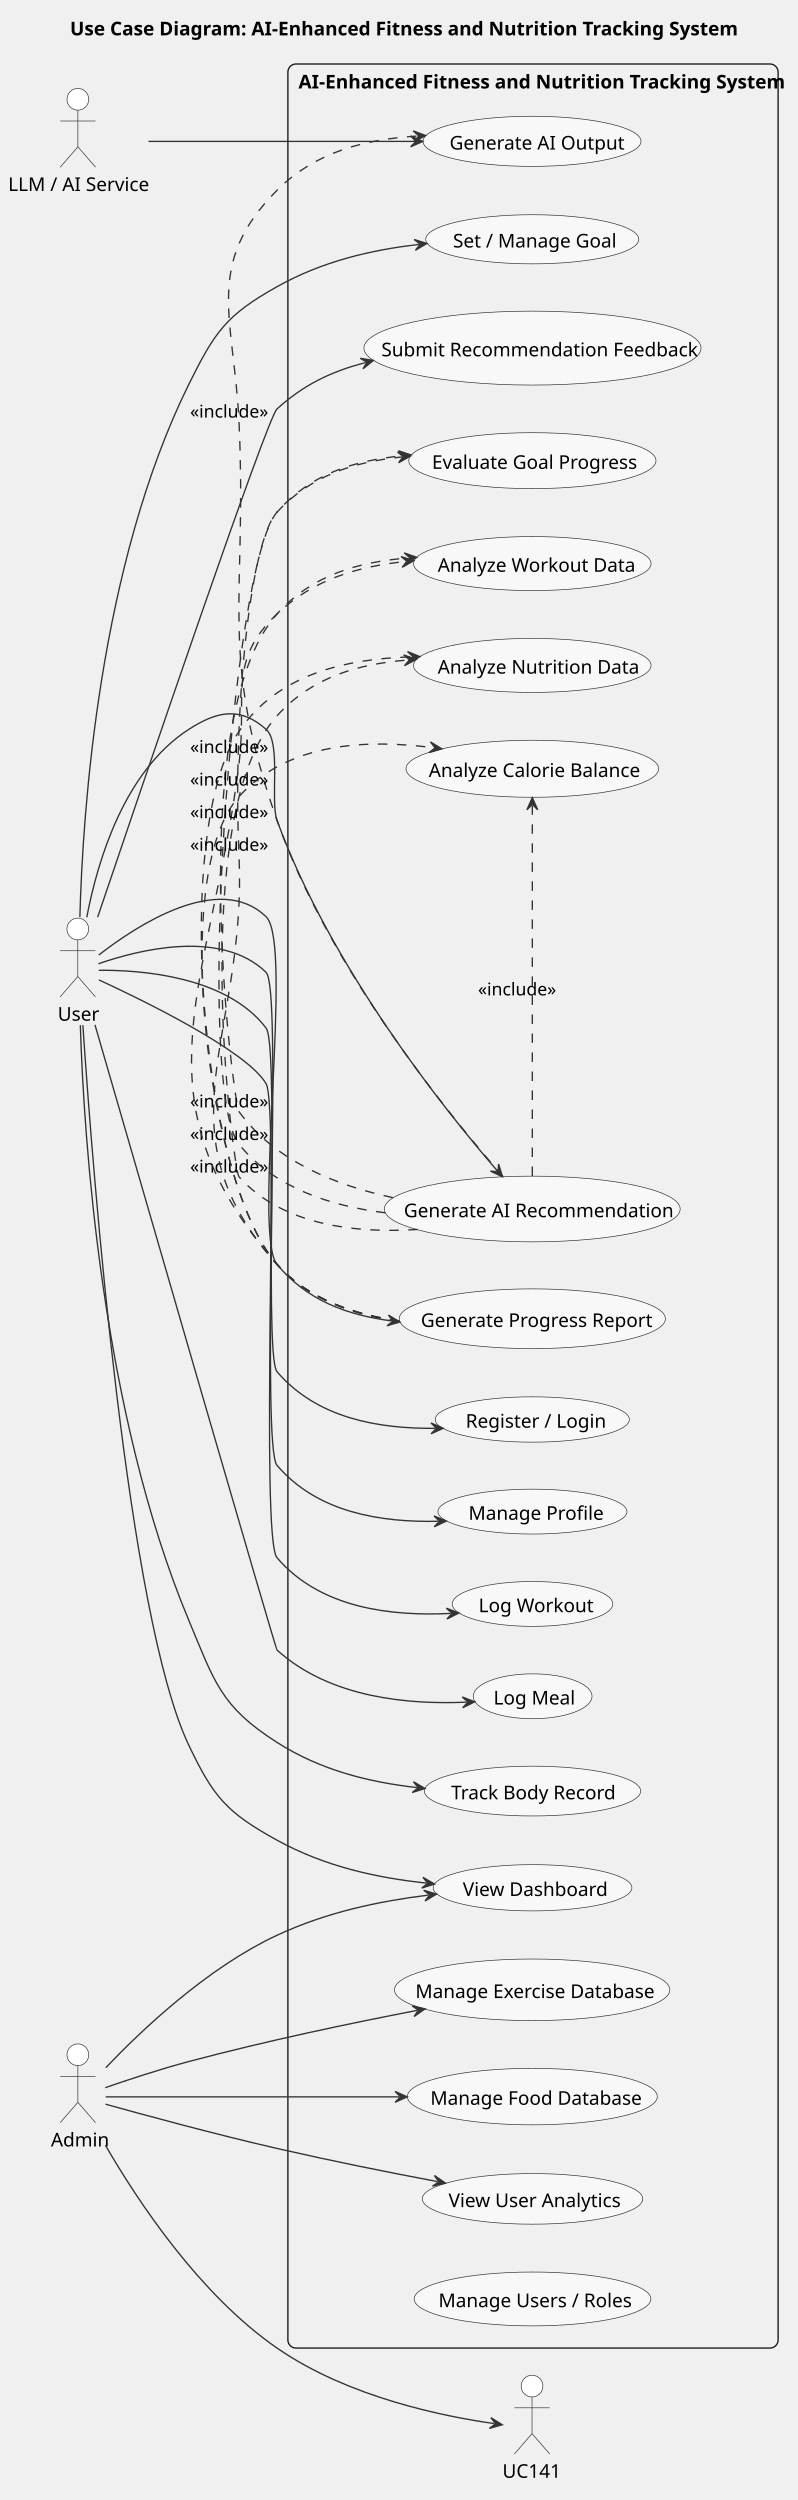
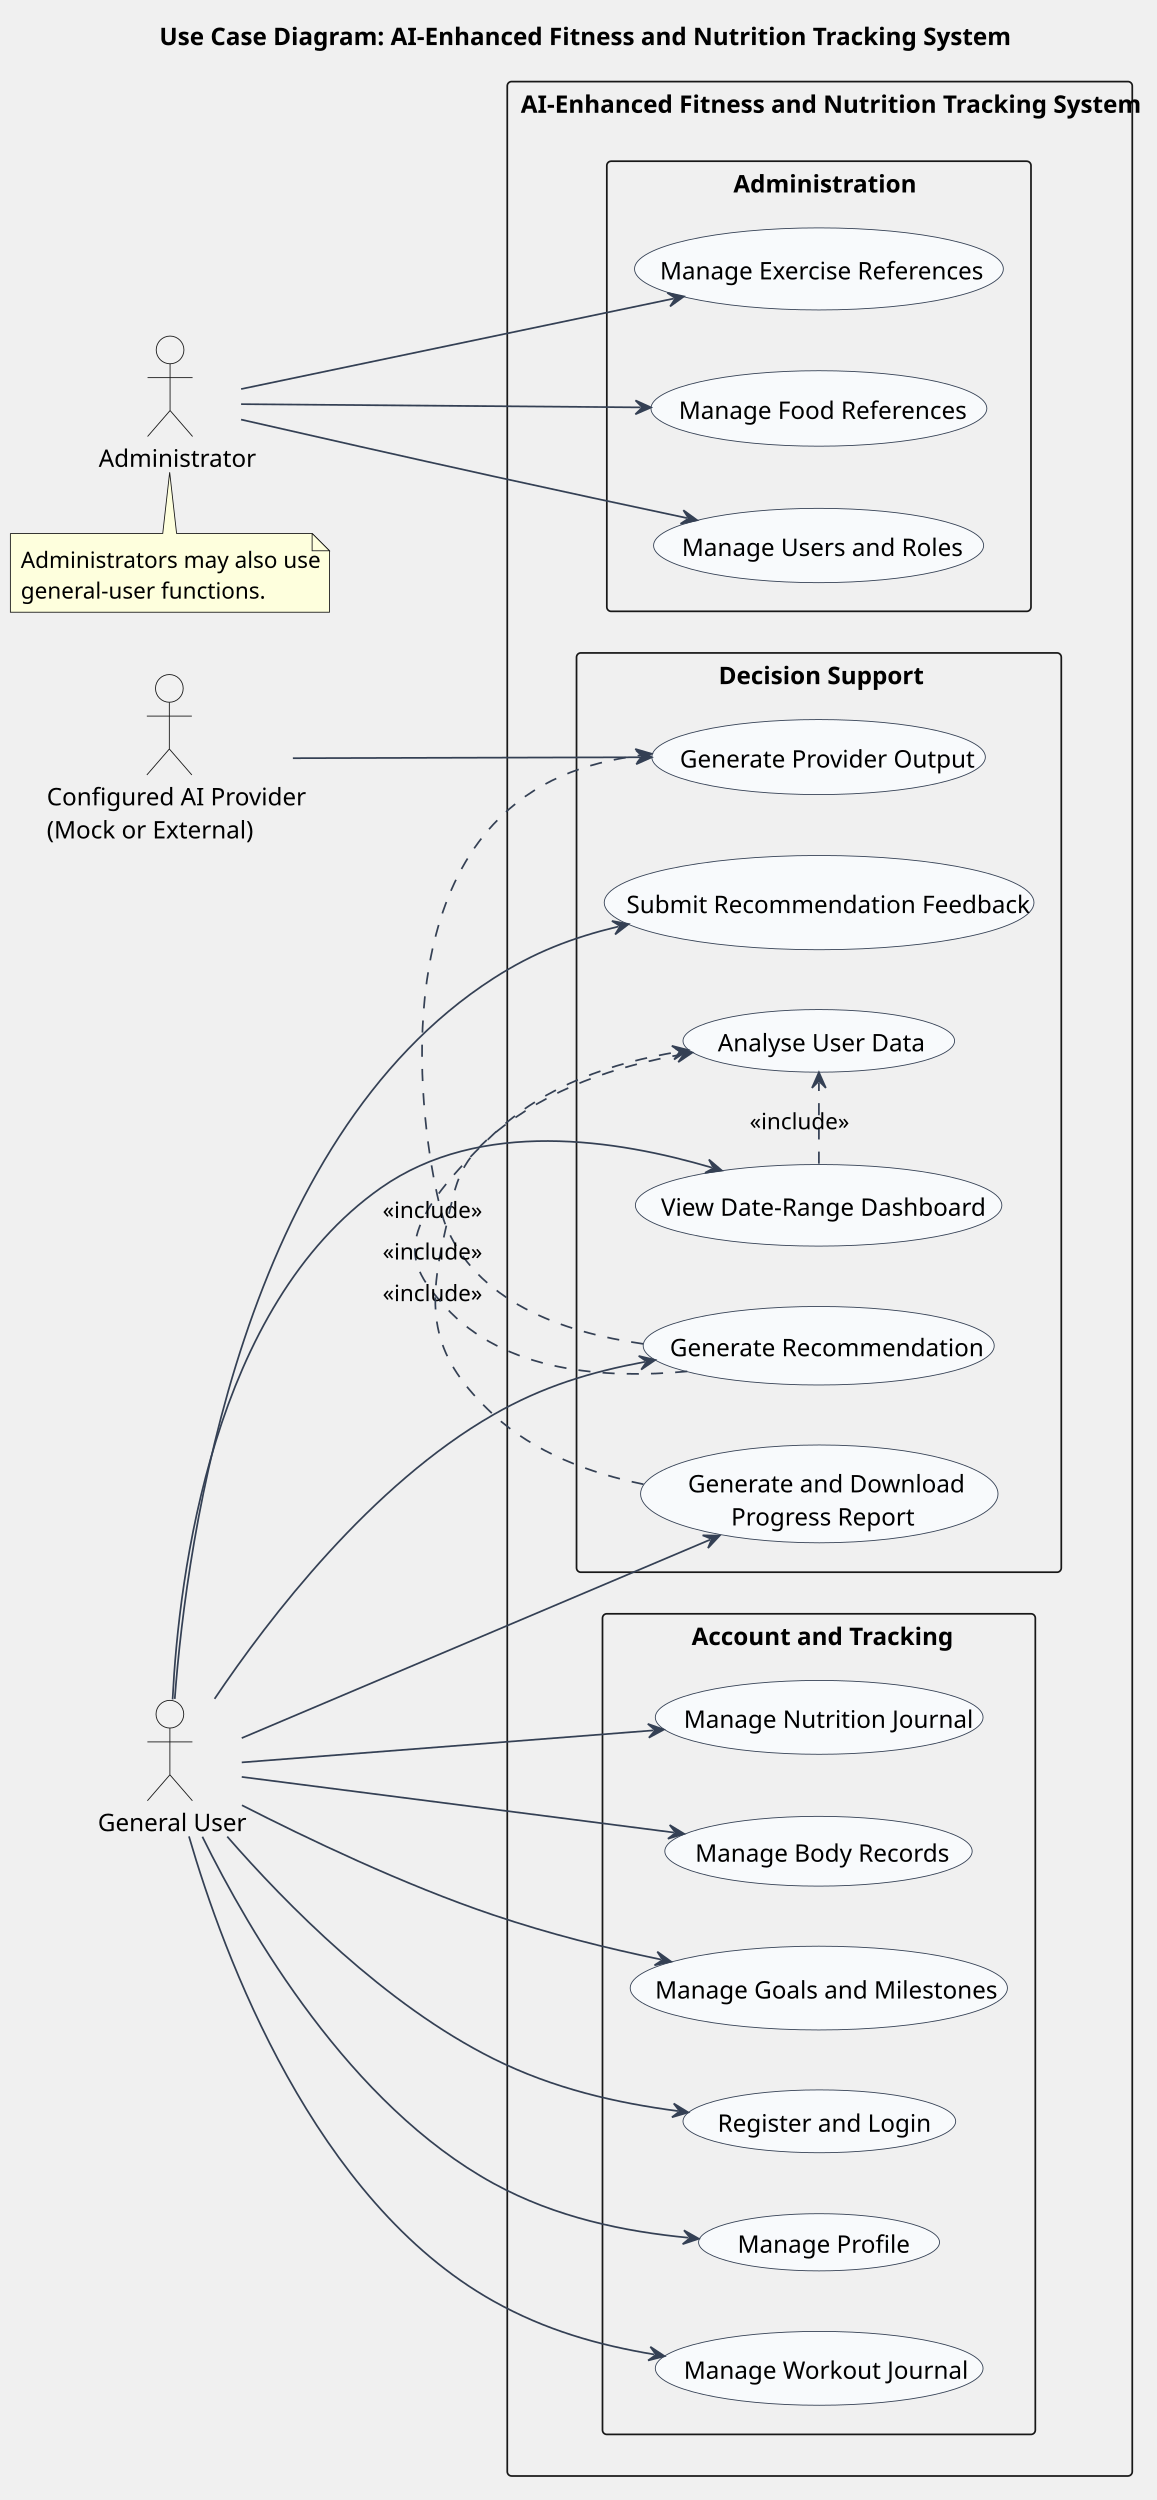
- <svg xmlns="http://www.w3.org/2000/svg" contentStyleType="text/css" data-diagram-type="DESCRIPTION" height="1841px" preserveAspectRatio="none" style="width:587px;height:1841px;background:#FFFFFF;" version="1.1" viewBox="0 0 587 1841" width="587px" zoomAndPan="magnify">
+ <svg xmlns="http://www.w3.org/2000/svg" contentStyleType="text/css" data-diagram-type="DESCRIPTION" height="1444px" preserveAspectRatio="none" style="width:668px;height:1444px;background:#FFFFFF;" version="1.1" viewBox="0 0 668 1444" width="668px" zoomAndPan="magnify">
  <defs />
  <g>
    <g class="title" data-source-line="2">
-       <text fill="#000000" font-family="sans-serif" font-size="14" font-weight="700" lengthAdjust="spacing" textLength="476.896" x="51.552" y="26.044">Use Case Diagram: AI-Enhanced Fitness and Nutrition Tracking System</text>
+       <text fill="#000000" font-family="sans-serif" font-size="14" font-weight="700" lengthAdjust="spacing" textLength="476.896" x="92.052" y="26.044">Use Case Diagram: AI-Enhanced Fitness and Nutrition Tracking System</text>
    </g>
-     <g class="cluster" data-qualified-name="AI-Enhanced Fitness and Nutrition Tracking System" data-source-line="22" id="ent0005">
-       <rect fill="none" height="1682" rx="6" ry="6" style="stroke:#181818;stroke-width:1;" width="361" x="212" y="47.12" />
-       <text fill="#000000" font-family="sans-serif" font-size="14" font-weight="700" lengthAdjust="spacing" textLength="345.393" x="219.804" y="65.164">AI-Enhanced Fitness and Nutrition Tracking System</text>
+     <g class="cluster" data-qualified-name="AI-Enhanced Fitness and Nutrition Tracking System" data-source-line="17" id="ent0005">
+       <rect fill="none" height="1383" rx="2.5" ry="2.5" style="stroke:#181818;stroke-width:1;" width="361" x="293" y="47.12" />
+       <text fill="#000000" font-family="sans-serif" font-size="14" font-weight="700" lengthAdjust="spacing" textLength="345.393" x="300.804" y="65.164">AI-Enhanced Fitness and Nutrition Tracking System</text>
    </g>
-     <g class="entity" data-qualified-name="AI-Enhanced Fitness and Nutrition Tracking System.UC1" data-source-line="23" id="ent0006">
-       <ellipse cx="391.973" cy="1045.315" fill="#F8F8F8" rx="71.473" ry="16.695" style="stroke:#333333;stroke-width:0.5;" />
-       <text fill="#000000" font-family="sans-serif" font-size="14" lengthAdjust="spacing" textLength="98.055" x="342.946" y="1051.375">Register / Login</text>
+     <g class="cluster" data-qualified-name="AI-Enhanced Fitness and Nutrition Tracking System.Account and Tracking" data-source-line="18" id="ent0006">
+       <rect fill="none" height="474" rx="2.5" ry="2.5" style="stroke:#181818;stroke-width:1;" width="250" x="348" y="932.12" />
+       <text fill="#000000" font-family="sans-serif" font-size="14" font-weight="700" lengthAdjust="spacing" textLength="147.02" x="399.49" y="950.164">Account and Tracking</text>
    </g>
-     <g class="entity" data-qualified-name="AI-Enhanced Fitness and Nutrition Tracking System.UC2" data-source-line="24" id="ent0007">
-       <ellipse cx="392.085" cy="1113.14" fill="#F8F8F8" rx="69.585" ry="16.52" style="stroke:#333333;stroke-width:0.5;" />
-       <text fill="#000000" font-family="sans-serif" font-size="14" lengthAdjust="spacing" textLength="94.165" x="345.002" y="1119.2">Manage Profile</text>
+     <g class="cluster" data-qualified-name="AI-Enhanced Fitness and Nutrition Tracking System.Decision Support" data-source-line="27" id="ent0013">
+       <rect fill="none" height="531" rx="2.5" ry="2.5" style="stroke:#181818;stroke-width:1;" width="280" x="333" y="377.12" />
+       <text fill="#000000" font-family="sans-serif" font-size="14" font-weight="700" lengthAdjust="spacing" textLength="115.897" x="415.052" y="395.164">Decision Support</text>
    </g>
-     <g class="entity" data-qualified-name="AI-Enhanced Fitness and Nutrition Tracking System.UC3" data-source-line="25" id="ent0008">
-       <ellipse cx="392.125" cy="1181.14" fill="#F8F8F8" rx="59.124" ry="16.52" style="stroke:#333333;stroke-width:0.5;" />
-       <text fill="#000000" font-family="sans-serif" font-size="14" lengthAdjust="spacing" textLength="79.372" x="352.438" y="1187.2">Log Workout</text>
+     <g class="cluster" data-qualified-name="AI-Enhanced Fitness and Nutrition Tracking System.Administration" data-source-line="36" id="ent0020">
+       <rect fill="none" height="260" rx="2.5" ry="2.5" style="stroke:#181818;stroke-width:1;" width="245" x="350.5" y="93.12" />
+       <text fill="#000000" font-family="sans-serif" font-size="14" font-weight="700" lengthAdjust="spacing" textLength="98.779" x="423.61" y="111.164">Administration</text>
    </g>
-     <g class="entity" data-qualified-name="AI-Enhanced Fitness and Nutrition Tracking System.UC4" data-source-line="26" id="ent0009">
-       <ellipse cx="392.224" cy="1249.14" fill="#F8F8F8" rx="43.724" ry="16.52" style="stroke:#333333;stroke-width:0.5;" />
-       <text fill="#000000" font-family="sans-serif" font-size="14" lengthAdjust="spacing" textLength="57.593" x="363.428" y="1255.2">Log Meal</text>
+     <g class="entity" data-qualified-name="AI-Enhanced Fitness and Nutrition Tracking System.Account and Tracking.UC1" data-source-line="19" id="ent0007">
+       <ellipse cx="473.248" cy="1225.27" fill="#F8FAFC" rx="78.748" ry="18.15" style="stroke:#344054;stroke-width:0.5;" />
+       <text fill="#000000" font-family="sans-serif" font-size="14" lengthAdjust="spacing" textLength="117.523" x="414.487" y="1231.33">Register and Login</text>
    </g>
-     <g class="entity" data-qualified-name="AI-Enhanced Fitness and Nutrition Tracking System.UC5" data-source-line="27" id="ent0010">
-       <ellipse cx="392.143" cy="1318.949" fill="#F8F8F8" rx="79.643" ry="18.328" style="stroke:#333333;stroke-width:0.5;" />
-       <text fill="#000000" font-family="sans-serif" font-size="14" lengthAdjust="spacing" textLength="119.82" x="332.233" y="1325.009">Track Body Record</text>
+     <g class="entity" data-qualified-name="AI-Enhanced Fitness and Nutrition Tracking System.Account and Tracking.UC2" data-source-line="20" id="ent0008">
+       <ellipse cx="473.085" cy="1295.14" fill="#F8FAFC" rx="69.585" ry="16.52" style="stroke:#344054;stroke-width:0.5;" />
+       <text fill="#000000" font-family="sans-serif" font-size="14" lengthAdjust="spacing" textLength="94.165" x="426.002" y="1301.2">Manage Profile</text>
    </g>
-     <g class="entity" data-qualified-name="AI-Enhanced Fitness and Nutrition Tracking System.UC6" data-source-line="28" id="ent0011">
-       <ellipse cx="391.944" cy="176.209" fill="#F8F8F8" rx="78.444" ry="18.089" style="stroke:#333333;stroke-width:0.5;" />
-       <text fill="#000000" font-family="sans-serif" font-size="14" lengthAdjust="spacing" textLength="116.737" x="333.575" y="182.269">Set / Manage Goal</text>
+     <g class="entity" data-qualified-name="AI-Enhanced Fitness and Nutrition Tracking System.Account and Tracking.UC3" data-source-line="21" id="ent0009">
+       <ellipse cx="473.158" cy="1367.952" fill="#F8FAFC" rx="94.658" ry="21.331" style="stroke:#344054;stroke-width:0.5;" />
+       <text fill="#000000" font-family="sans-serif" font-size="14" lengthAdjust="spacing" textLength="156.413" x="394.951" y="1374.012">Manage Workout Journal</text>
    </g>
-     <g class="entity" data-qualified-name="AI-Enhanced Fitness and Nutrition Tracking System.UC7" data-source-line="29" id="ent0012">
-       <ellipse cx="392.163" cy="1390.153" fill="#F8F8F8" rx="73.163" ry="17.033" style="stroke:#333333;stroke-width:0.5;" />
-       <text fill="#000000" font-family="sans-serif" font-size="14" lengthAdjust="spacing" textLength="102.724" x="340.802" y="1396.213">View Dashboard</text>
+     <g class="entity" data-qualified-name="AI-Enhanced Fitness and Nutrition Tracking System.Account and Tracking.UC4" data-source-line="22" id="ent0010">
+       <ellipse cx="473.161" cy="991.952" fill="#F8FAFC" rx="94.661" ry="21.332" style="stroke:#344054;stroke-width:0.5;" />
+       <text fill="#000000" font-family="sans-serif" font-size="14" lengthAdjust="spacing" textLength="156.42" x="394.951" y="998.012">Manage Nutrition Journal</text>
    </g>
-     <g class="entity" data-qualified-name="AI-Enhanced Fitness and Nutrition Tracking System.UC8" data-source-line="30" id="ent0013">
-       <ellipse cx="391.947" cy="890.31" fill="#F8F8F8" rx="108.947" ry="24.189" style="stroke:#333333;stroke-width:0.5;" />
-       <text fill="#000000" font-family="sans-serif" font-size="14" lengthAdjust="spacing" textLength="189.102" x="297.396" y="896.37">Generate AI Recommendation</text>
+     <g class="entity" data-qualified-name="AI-Enhanced Fitness and Nutrition Tracking System.Account and Tracking.UC5" data-source-line="23" id="ent0011">
+       <ellipse cx="472.763" cy="1069.273" fill="#F8FAFC" rx="88.763" ry="20.152" style="stroke:#344054;stroke-width:0.5;" />
+       <text fill="#000000" font-family="sans-serif" font-size="14" lengthAdjust="spacing" textLength="142.413" x="401.556" y="1075.333">Manage Body Records</text>
    </g>
-     <g class="entity" data-qualified-name="AI-Enhanced Fitness and Nutrition Tracking System.UC9" data-source-line="31" id="ent0014">
-       <ellipse cx="391.998" cy="971.12" fill="#F8F8F8" rx="97.998" ry="22" style="stroke:#333333;stroke-width:0.5;" />
-       <text fill="#000000" font-family="sans-serif" font-size="14" lengthAdjust="spacing" textLength="164.192" x="309.902" y="977.18">Generate Progress Report</text>
+     <g class="entity" data-qualified-name="AI-Enhanced Fitness and Nutrition Tracking System.Account and Tracking.UC6" data-source-line="24" id="ent0012">
+       <ellipse cx="472.95" cy="1148.31" fill="#F8FAFC" rx="108.95" ry="24.19" style="stroke:#344054;stroke-width:0.5;" />
+       <text fill="#000000" font-family="sans-serif" font-size="14" lengthAdjust="spacing" textLength="189.109" x="378.396" y="1154.37">Manage Goals and Milestones</text>
    </g>
-     <g class="entity" data-qualified-name="AI-Enhanced Fitness and Nutrition Tracking System.UC10" data-source-line="32" id="ent0015">
-       <ellipse cx="392.111" cy="256.342" fill="#F8F8F8" rx="124.111" ry="27.222" style="stroke:#333333;stroke-width:0.5;" />
-       <text fill="#000000" font-family="sans-serif" font-size="14" lengthAdjust="spacing" textLength="222.558" x="280.832" y="262.402">Submit Recommendation Feedback</text>
+     <g class="entity" data-qualified-name="AI-Enhanced Fitness and Nutrition Tracking System.Decision Support.UC7" data-source-line="28" id="ent0014">
+       <ellipse cx="472.836" cy="696.187" fill="#F8FAFC" rx="105.836" ry="23.567" style="stroke:#344054;stroke-width:0.5;" />
+       <text fill="#000000" font-family="sans-serif" font-size="14" lengthAdjust="spacing" textLength="182.102" x="381.784" y="702.247">View Date-Range Dashboard</text>
    </g>
-     <g class="entity" data-qualified-name="AI-Enhanced Fitness and Nutrition Tracking System.UC11" data-source-line="34" id="ent0016">
-       <ellipse cx="391.885" cy="1465.297" fill="#F8F8F8" rx="101.385" ry="22.677" style="stroke:#333333;stroke-width:0.5;" />
-       <text fill="#000000" font-family="sans-serif" font-size="14" lengthAdjust="spacing" textLength="171.985" x="305.892" y="1471.357">Manage Exercise Database</text>
+     <g class="entity" data-qualified-name="AI-Enhanced Fitness and Nutrition Tracking System.Decision Support.UC8" data-source-line="29" id="ent0015">
+       <ellipse cx="472.885" cy="777.297" fill="#F8FAFC" rx="101.385" ry="22.677" style="stroke:#344054;stroke-width:0.5;" />
+       <text fill="#000000" font-family="sans-serif" font-size="14" lengthAdjust="spacing" textLength="171.985" x="386.892" y="783.357">Generate Recommendation</text>
    </g>
-     <g class="entity" data-qualified-name="AI-Enhanced Fitness and Nutrition Tracking System.UC12" data-source-line="35" id="ent0017">
-       <ellipse cx="392.027" cy="1543.926" fill="#F8F8F8" rx="92.027" ry="20.805" style="stroke:#333333;stroke-width:0.5;" />
-       <text fill="#000000" font-family="sans-serif" font-size="14" lengthAdjust="spacing" textLength="150.213" x="316.921" y="1549.986">Manage Food Database</text>
+     <g class="entity" data-qualified-name="AI-Enhanced Fitness and Nutrition Tracking System.Decision Support.UC9" data-source-line="30" id="ent0016">
+       <ellipse cx="473.111" cy="521.342" fill="#F8FAFC" rx="124.111" ry="27.222" style="stroke:#344054;stroke-width:0.5;" />
+       <text fill="#000000" font-family="sans-serif" font-size="14" lengthAdjust="spacing" textLength="222.558" x="361.832" y="527.402">Submit Recommendation Feedback</text>
    </g>
-     <g class="entity" data-qualified-name="AI-Enhanced Fitness and Nutrition Tracking System.UC13" data-source-line="36" id="ent0018">
-       <ellipse cx="392.17" cy="1619.254" fill="#F8F8F8" rx="81.17" ry="18.634" style="stroke:#333333;stroke-width:0.5;" />
-       <text fill="#000000" font-family="sans-serif" font-size="14" lengthAdjust="spacing" textLength="123.703" x="330.318" y="1625.314">View User Analytics</text>
+     <g class="entity" data-qualified-name="AI-Enhanced Fitness and Nutrition Tracking System.Decision Support.UC10" data-source-line="31" id="ent0017">
+       <ellipse cx="473.226" cy="862.873" fill="#F8FAFC" rx="103.225" ry="28.253" style="stroke:#344054;stroke-width:0.5;" />
+       <text fill="#000000" font-family="sans-serif" font-size="14" lengthAdjust="spacing" textLength="151.772" x="397.34" y="861.997">Generate and Download</text>
+       <text fill="#000000" font-family="sans-serif" font-size="14" lengthAdjust="spacing" textLength="101.931" x="422.26" y="881.117">Progress Report</text>
    </g>
-     <g class="entity" data-qualified-name="AI-Enhanced Fitness and Nutrition Tracking System.UC14" data-source-line="37" id="ent0019">
-       <ellipse cx="392.147" cy="1692.949" fill="#F8F8F8" rx="87.147" ry="19.829" style="stroke:#333333;stroke-width:0.5;" />
-       <text fill="#000000" font-family="sans-serif" font-size="14" lengthAdjust="spacing" textLength="138.503" x="322.895" y="1699.009">Manage Users / Roles</text>
+     <g class="entity" data-qualified-name="AI-Enhanced Fitness and Nutrition Tracking System.Decision Support.UC11" data-source-line="32" id="ent0018">
+       <ellipse cx="472.936" cy="601.207" fill="#F8FAFC" rx="78.436" ry="18.087" style="stroke:#344054;stroke-width:0.5;" />
+       <text fill="#000000" font-family="sans-serif" font-size="14" lengthAdjust="spacing" textLength="116.717" x="414.577" y="607.267">Analyse User Data</text>
    </g>
-     <g class="entity" data-qualified-name="AI-Enhanced Fitness and Nutrition Tracking System.UC15" data-source-line="39" id="ent0020">
-       <ellipse cx="391.967" cy="415.014" fill="#F8F8F8" rx="87.468" ry="19.893" style="stroke:#333333;stroke-width:0.5;" />
-       <text fill="#000000" font-family="sans-serif" font-size="14" lengthAdjust="spacing" textLength="139.282" x="322.326" y="421.074">Analyze Workout Data</text>
+     <g class="entity" data-qualified-name="AI-Enhanced Fitness and Nutrition Tracking System.Decision Support.UC12" data-source-line="33" id="ent0019">
+       <ellipse cx="472.825" cy="437.285" fill="#F8FAFC" rx="96.326" ry="21.665" style="stroke:#344054;stroke-width:0.5;" />
+       <text fill="#000000" font-family="sans-serif" font-size="14" lengthAdjust="spacing" textLength="160.31" x="392.671" y="443.345">Generate Provider Output</text>
    </g>
-     <g class="entity" data-qualified-name="AI-Enhanced Fitness and Nutrition Tracking System.UC16" data-source-line="40" id="ent0021">
-       <ellipse cx="391.97" cy="490.014" fill="#F8F8F8" rx="87.47" ry="19.894" style="stroke:#333333;stroke-width:0.5;" />
-       <text fill="#000000" font-family="sans-serif" font-size="14" lengthAdjust="spacing" textLength="139.289" x="322.326" y="496.074">Analyze Nutrition Data</text>
+     <g class="entity" data-qualified-name="AI-Enhanced Fitness and Nutrition Tracking System.Administration.UC13" data-source-line="37" id="ent0021">
+       <ellipse cx="472.824" cy="315.085" fill="#F8FAFC" rx="95.323" ry="21.465" style="stroke:#344054;stroke-width:0.5;" />
+       <text fill="#000000" font-family="sans-serif" font-size="14" lengthAdjust="spacing" textLength="157.972" x="393.838" y="321.145">Manage Users and Roles</text>
    </g>
-     <g class="entity" data-qualified-name="AI-Enhanced Fitness and Nutrition Tracking System.UC17" data-source-line="41" id="ent0022">
-       <ellipse cx="392.007" cy="566.121" fill="#F8F8F8" rx="93.007" ry="21.001" style="stroke:#333333;stroke-width:0.5;" />
-       <text fill="#000000" font-family="sans-serif" font-size="14" lengthAdjust="spacing" textLength="152.53" x="315.742" y="572.182">Analyze Calorie Balance</text>
+     <g class="entity" data-qualified-name="AI-Enhanced Fitness and Nutrition Tracking System.Administration.UC14" data-source-line="38" id="ent0022">
+       <ellipse cx="473.02" cy="155.324" fill="#F8FAFC" rx="106.52" ry="23.704" style="stroke:#344054;stroke-width:0.5;" />
+       <text fill="#000000" font-family="sans-serif" font-size="14" lengthAdjust="spacing" textLength="183.648" x="381.197" y="161.384">Manage Exercise References</text>
    </g>
-     <g class="entity" data-qualified-name="AI-Enhanced Fitness and Nutrition Tracking System.UC18" data-source-line="42" id="ent0023">
-       <ellipse cx="392.035" cy="339.227" fill="#F8F8F8" rx="91.035" ry="20.607" style="stroke:#333333;stroke-width:0.5;" />
-       <text fill="#000000" font-family="sans-serif" font-size="14" lengthAdjust="spacing" textLength="147.855" x="318.107" y="345.287">Evaluate Goal Progress</text>
+     <g class="entity" data-qualified-name="AI-Enhanced Fitness and Nutrition Tracking System.Administration.UC15" data-source-line="39" id="ent0023">
+       <ellipse cx="472.999" cy="235.92" fill="#F8FAFC" rx="96.999" ry="21.8" style="stroke:#344054;stroke-width:0.5;" />
+       <text fill="#000000" font-family="sans-serif" font-size="14" lengthAdjust="spacing" textLength="161.875" x="392.061" y="241.98">Manage Food References</text>
    </g>
-     <g class="entity" data-qualified-name="AI-Enhanced Fitness and Nutrition Tracking System.UC19" data-source-line="43" id="ent0024">
-       <ellipse cx="391.764" cy="104.073" fill="#F8F8F8" rx="80.264" ry="18.453" style="stroke:#333333;stroke-width:0.5;" />
-       <text fill="#000000" font-family="sans-serif" font-size="14" lengthAdjust="spacing" textLength="121.406" x="331.061" y="110.133">Generate AI Output</text>
+     <g class="entity" data-qualified-name="User" data-source-line="13" id="ent0002">
+       <ellipse cx="98.127" cy="990.12" fill="#F1F1F1" rx="8" ry="8" style="stroke:#181818;stroke-width:0.5;" />
+       <path d="M98.127,998.12 L98.127,1025.12 M85.127,1006.12 L111.127,1006.12 M98.127,1025.12 L85.127,1040.12 M98.127,1025.12 L111.127,1040.12" fill="none" style="stroke:#181818;stroke-width:0.5;" />
+       <text fill="#000000" font-family="sans-serif" font-size="14" lengthAdjust="spacing" textLength="83.255" x="56.5" y="1057.664">General User</text>
    </g>
-     <g class="entity" data-qualified-name="User" data-source-line="18" id="ent0002">
-       <ellipse cx="57.279" cy="684.12" fill="#FFFFFF" rx="8" ry="8" style="stroke:#333333;stroke-width:0.5;" />
-       <path d="M57.279,692.12 L57.279,719.12 M44.279,700.12 L70.279,700.12 M57.279,719.12 L44.279,734.12 M57.279,719.12 L70.279,734.12" fill="none" style="stroke:#333333;stroke-width:0.5;" />
-       <text fill="#000000" font-family="sans-serif" font-size="14" lengthAdjust="spacing" textLength="29.559" x="42.5" y="751.664">User</text>
+     <g class="entity" data-qualified-name="Admin" data-source-line="14" id="ent0003">
+       <ellipse cx="98.234" cy="202.12" fill="#F1F1F1" rx="8" ry="8" style="stroke:#181818;stroke-width:0.5;" />
+       <path d="M98.234,210.12 L98.234,237.12 M85.234,218.12 L111.234,218.12 M98.234,237.12 L85.234,252.12 M98.234,237.12 L111.234,252.12" fill="none" style="stroke:#181818;stroke-width:0.5;" />
+       <text fill="#000000" font-family="sans-serif" font-size="14" lengthAdjust="spacing" textLength="82.469" x="57" y="269.664">Administrator</text>
    </g>
-     <g class="entity" data-qualified-name="Admin" data-source-line="19" id="ent0003">
-       <ellipse cx="57.341" cy="1513.12" fill="#FFFFFF" rx="8" ry="8" style="stroke:#333333;stroke-width:0.5;" />
-       <path d="M57.341,1521.12 L57.341,1548.12 M44.341,1529.12 L70.341,1529.12 M57.341,1548.12 L44.341,1563.12 M57.341,1548.12 L70.341,1563.12" fill="none" style="stroke:#333333;stroke-width:0.5;" />
-       <text fill="#000000" font-family="sans-serif" font-size="14" lengthAdjust="spacing" textLength="39.683" x="37.5" y="1580.664">Admin</text>
+     <g class="entity" data-qualified-name="AI" data-source-line="15" id="ent0004">
+       <ellipse cx="97.814" cy="397.62" fill="#F1F1F1" rx="8" ry="8" style="stroke:#181818;stroke-width:0.5;" />
+       <path d="M97.814,405.62 L97.814,432.62 M84.814,413.62 L110.814,413.62 M97.814,432.62 L84.814,447.62 M97.814,432.62 L110.814,447.62" fill="none" style="stroke:#181818;stroke-width:0.5;" />
+       <text fill="#000000" font-family="sans-serif" font-size="14" lengthAdjust="spacing" textLength="141.627" x="27" y="465.164">Configured AI Provider</text>
+       <text fill="#000000" font-family="sans-serif" font-size="14" lengthAdjust="spacing" textLength="114.358" x="27" y="484.284">(Mock or External)</text>
    </g>
-     <g class="entity" data-qualified-name="AI" data-source-line="20" id="ent0004">
-       <ellipse cx="57.352" cy="73.12" fill="#FFFFFF" rx="8" ry="8" style="stroke:#333333;stroke-width:0.5;" />
-       <path d="M57.352,81.12 L57.352,108.12 M44.352,89.12 L70.352,89.12 M57.352,108.12 L44.352,123.12 M57.352,108.12 L70.352,123.12" fill="none" style="stroke:#333333;stroke-width:0.5;" />
-       <text fill="#000000" font-family="sans-serif" font-size="14" lengthAdjust="spacing" textLength="102.703" x="6" y="140.664">LLM / AI Service</text>
+     <g class="entity" data-qualified-name="GMN42" data-source-line="65" id="ent0043">
+       <path d="M6,308.12 L6,353.629 A0,0 0 0 0 6,353.629 L190.281,353.629 A0,0 0 0 0 190.281,353.629 L190.281,318.12 L180.281,308.12 L102,308.12 L98,272.78 L94,308.12 L6,308.12 A0,0 0 0 0 6,308.12" fill="#FEFFDD" style="stroke:#181818;stroke-width:0.5;" />
+       <path d="M180.281,308.12 L180.281,318.12 L190.281,318.12 L180.281,308.12" fill="#FEFFDD" style="stroke:#181818;stroke-width:0.5;" />
+       <text fill="#000000" font-family="sans-serif" font-size="13" lengthAdjust="spacing" textLength="163.281" x="12" y="328.018">Administrators may also use</text>
+       <text fill="#000000" font-family="sans-serif" font-size="13" lengthAdjust="spacing" textLength="132.241" x="12" y="345.772">general-user functions.</text>
    </g>
-     <g class="entity" data-qualified-name="UC141" data-source-line="60" id="ent0038">
-       <ellipse cx="391.79" cy="1757.12" fill="#FFFFFF" rx="8" ry="8" style="stroke:#333333;stroke-width:0.5;" />
-       <path d="M391.79,1765.12 L391.79,1792.12 M378.79,1773.12 L404.79,1773.12 M391.79,1792.12 L378.79,1807.12 M391.79,1792.12 L404.79,1807.12" fill="none" style="stroke:#333333;stroke-width:0.5;" />
-       <text fill="#000000" font-family="sans-serif" font-size="14" lengthAdjust="spacing" textLength="43.579" x="370" y="1824.664">UC141</text>
+     <g class="link" data-entity-1="ent0002" data-entity-2="ent0007" data-link-type="dependency" data-source-line="43" id="lnk24">
+       <path d="M131.25,1060.81 C165.25,1099.84 222.49,1157.97 285,1189.12 C319.77,1206.45 356.061,1214.667 391.601,1219.347" fill="none" id="User-to-UC1" style="stroke:#344054;stroke-width:1;" />
+       <polygon fill="#344054" points="397.55,1220.13,389.149,1214.989,392.593,1219.477,388.105,1222.921,397.55,1220.13" style="stroke:#344054;stroke-width:1;" />
    </g>
-     <g class="link" data-entity-1="ent0002" data-entity-2="ent0006" data-link-type="dependency" data-source-line="46" id="lnk25">
-       <path d="M72.54,709.71 C100.38,700.01 162.76,683.53 196,716.12 C207.67,727.56 193.39,997.69 204,1010.12 C233.37,1044.54 278.86,1052.194 320.39,1051.824" fill="none" id="User-to-UC1" style="stroke:#333333;stroke-width:1;" />
-       <polygon fill="#333333" points="326.39,1051.77,317.355,1047.851,321.39,1051.815,317.426,1055.85,326.39,1051.77" style="stroke:#333333;stroke-width:1;" />
+     <g class="link" data-entity-1="ent0002" data-entity-2="ent0008" data-link-type="dependency" data-source-line="44" id="lnk25">
+       <path d="M116.9,1060.89 C144.28,1116.51 202.24,1215.79 285,1261.12 C321.18,1280.94 360.638,1288.933 397.658,1292.513" fill="none" id="User-to-UC2" style="stroke:#344054;stroke-width:1;" />
+       <polygon fill="#344054" points="403.63,1293.09,395.057,1288.242,398.653,1292.609,394.287,1296.205,403.63,1293.09" style="stroke:#344054;stroke-width:1;" />
    </g>
-     <g class="link" data-entity-1="ent0002" data-entity-2="ent0007" data-link-type="dependency" data-source-line="47" id="lnk26">
-       <path d="M72.74,714.54 C101.53,714.24 166.41,718.16 196,757.12 C206.82,771.37 192.36,1065.52 204,1079.12 C233.93,1114.09 280.771,1121.182 322.661,1120.262" fill="none" id="User-to-UC2" style="stroke:#333333;stroke-width:1;" />
-       <polygon fill="#333333" points="328.66,1120.13,319.574,1116.329,323.661,1120.24,319.75,1124.327,328.66,1120.13" style="stroke:#333333;stroke-width:1;" />
+     <g class="link" data-entity-1="ent0002" data-entity-2="ent0009" data-link-type="dependency" data-source-line="45" id="lnk26">
+       <path d="M109.14,1060.69 C129.28,1129.94 181.58,1271.21 285,1329.12 C314.95,1345.89 345.333,1354.478 377.953,1359.948" fill="none" id="User-to-UC3" style="stroke:#344054;stroke-width:1;" />
+       <polygon fill="#344054" points="383.87,1360.94,375.655,1355.507,378.939,1360.113,374.332,1363.397,383.87,1360.94" style="stroke:#344054;stroke-width:1;" />
    </g>
-     <g class="link" data-entity-1="ent0002" data-entity-2="ent0008" data-link-type="dependency" data-source-line="48" id="lnk27">
-       <path d="M72.87,721.61 C105.2,736.54 181.95,773.88 196,798.12 C205.73,814.9 191.4,1132.37 204,1147.12 C236.15,1184.75 288.827,1190.258 331.907,1188.118" fill="none" id="User-to-UC3" style="stroke:#333333;stroke-width:1;" />
-       <polygon fill="#333333" points="337.9,1187.82,328.713,1184.272,332.906,1188.068,329.11,1192.262,337.9,1187.82" style="stroke:#333333;stroke-width:1;" />
+     <g class="link" data-entity-1="ent0002" data-entity-2="ent0010" data-link-type="dependency" data-source-line="46" id="lnk27">
+       <path d="M139.63,1017.96 C197.78,1013.44 300.268,1005.476 377.468,999.466" fill="none" id="User-to-UC4" style="stroke:#344054;stroke-width:1;" />
+       <polygon fill="#344054" points="383.45,999,374.167,995.711,378.465,999.388,374.788,1003.687,383.45,999" style="stroke:#344054;stroke-width:1;" />
    </g>
-     <g class="link" data-entity-1="ent0002" data-entity-2="ent0009" data-link-type="dependency" data-source-line="49" id="lnk28">
-       <path d="M69.94,754.68 C104.07,872.69 202.89,1214.12 204,1215.12 C243.58,1250.81 301.645,1255.253 343.555,1253.483" fill="none" id="User-to-UC4" style="stroke:#333333;stroke-width:1;" />
-       <polygon fill="#333333" points="349.55,1253.23,340.389,1249.613,344.555,1253.441,340.727,1257.606,349.55,1253.23" style="stroke:#333333;stroke-width:1;" />
+     <g class="link" data-entity-1="ent0002" data-entity-2="ent0011" data-link-type="dependency" data-source-line="47" id="lnk28">
+       <path d="M139.63,1026.35 C200.8,1034.22 311.699,1048.495 389.269,1058.475" fill="none" id="User-to-UC5" style="stroke:#344054;stroke-width:1;" />
+       <polygon fill="#344054" points="395.22,1059.24,386.804,1054.124,390.261,1058.602,385.783,1062.059,395.22,1059.24" style="stroke:#344054;stroke-width:1;" />
    </g>
-     <g class="link" data-entity-1="ent0002" data-entity-2="ent0010" data-link-type="dependency" data-source-line="50" id="lnk29">
-       <path d="M59.15,754.89 C61.81,839.05 74.95,1039.98 139,1193.12 C158.04,1238.64 162.4,1256.59 204,1283.12 C236.2,1303.65 271.439,1312.309 306.979,1316.369" fill="none" id="User-to-UC5" style="stroke:#333333;stroke-width:1;" />
-       <polygon fill="#333333" points="312.94,1317.05,304.452,1312.054,307.972,1316.483,303.544,1320.003,312.94,1317.05" style="stroke:#333333;stroke-width:1;" />
+     <g class="link" data-entity-1="ent0002" data-entity-2="ent0012" data-link-type="dependency" data-source-line="48" id="lnk29">
+       <path d="M139.74,1042.72 C176.77,1061.63 233.35,1088.73 285,1106.12 C317.95,1117.22 349.288,1125.02 381.788,1131.83" fill="none" id="User-to-UC6" style="stroke:#344054;stroke-width:1;" />
+       <polygon fill="#344054" points="387.66,1133.06,379.672,1127.299,382.766,1132.035,378.031,1135.129,387.66,1133.06" style="stroke:#344054;stroke-width:1;" />
    </g>
-     <g class="link" data-entity-1="ent0002" data-entity-2="ent0011" data-link-type="dependency" data-source-line="51" id="lnk30">
-       <path d="M58.82,675.33 C60.93,596.4 73.22,416.13 139,283.12 C158.11,244.48 166.39,232.19 204,211.12 C237.42,192.39 272.991,184.153 308.421,179.973" fill="none" id="User-to-UC6" style="stroke:#333333;stroke-width:1;" />
-       <polygon fill="#333333" points="314.38,179.27,304.973,176.352,309.414,179.856,305.911,184.297,314.38,179.27" style="stroke:#333333;stroke-width:1;" />
+     <g class="link" data-entity-1="ent0002" data-entity-2="ent0014" data-link-type="dependency" data-source-line="49" id="lnk30">
+       <path d="M99.69,981.57 C103.35,908.67 122.83,754.34 220,686.12 C277.52,645.74 356.215,658.224 411.215,674.434" fill="none" id="User-to-UC7" style="stroke:#344054;stroke-width:1;" />
+       <polygon fill="#344054" points="416.97,676.13,409.468,669.749,412.174,674.717,407.206,677.423,416.97,676.13" style="stroke:#344054;stroke-width:1;" />
    </g>
-     <g class="link" data-entity-1="ent0002" data-entity-2="ent0012" data-link-type="dependency" data-source-line="52" id="lnk31">
-       <path d="M61.02,754.94 C68.68,868.28 93.95,1190.49 139,1285.12 C157.25,1323.45 166.82,1334.63 204,1355.12 C239.29,1374.57 277.445,1382.785 313.975,1386.735" fill="none" id="User-to-UC7" style="stroke:#333333;stroke-width:1;" />
-       <polygon fill="#333333" points="319.94,1387.38,311.422,1382.436,314.969,1386.843,310.562,1390.389,319.94,1387.38" style="stroke:#333333;stroke-width:1;" />
+     <g class="link" data-entity-1="ent0002" data-entity-2="ent0015" data-link-type="dependency" data-source-line="50" id="lnk31">
+       <path d="M123.95,981.25 C155.5,934.33 214.34,857.68 285,817.12 C313.22,800.92 341.329,792.346 372.579,786.596" fill="none" id="User-to-UC8" style="stroke:#344054;stroke-width:1;" />
+       <polygon fill="#344054" points="378.48,785.51,368.905,783.205,373.562,786.415,370.352,791.073,378.48,785.51" style="stroke:#344054;stroke-width:1;" />
    </g>
-     <g class="link" data-entity-1="ent0002" data-entity-2="ent0013" data-link-type="dependency" data-source-line="53" id="lnk32">
-       <path d="M63.89,675.52 C72.01,633.03 91.84,567.55 139,537.12 C160.29,523.38 177.05,520.3 196,537.12 C207.21,547.07 198.87,590.03 204,604.12 C243.25,711.99 326.081,815.647 366.101,862.047" fill="none" id="User-to-UC8" style="stroke:#333333;stroke-width:1;" />
-       <polygon fill="#333333" points="370.02,866.59,367.171,857.162,366.754,862.804,361.113,862.387,370.02,866.59" style="stroke:#333333;stroke-width:1;" />
+     <g class="link" data-entity-1="ent0002" data-entity-2="ent0016" data-link-type="dependency" data-source-line="51" id="lnk32">
+       <path d="M100.95,981.28 C107.92,888.45 139.75,658.56 285,565.12 C308.28,550.14 330.288,541.661 357.288,535.131" fill="none" id="User-to-UC9" style="stroke:#344054;stroke-width:1;" />
+       <polygon fill="#344054" points="363.12,533.72,353.432,531.948,358.26,534.895,355.312,539.724,363.12,533.72" style="stroke:#344054;stroke-width:1;" />
    </g>
-     <g class="link" data-entity-1="ent0002" data-entity-2="ent0014" data-link-type="dependency" data-source-line="54" id="lnk33">
-       <path d="M72.69,703.31 C100.26,681.83 161.37,641.55 196,675.12 C216.43,694.93 185.76,909.27 204,931.12 C226.02,957.5 254.852,968.293 288.482,972.743" fill="none" id="User-to-UC9" style="stroke:#333333;stroke-width:1;" />
-       <polygon fill="#333333" points="294.43,973.53,286.033,968.384,289.473,972.874,284.983,976.315,294.43,973.53" style="stroke:#333333;stroke-width:1;" />
+     <g class="link" data-entity-1="ent0002" data-entity-2="ent0017" data-link-type="dependency" data-source-line="52" id="lnk33">
+       <path d="M139.63,1003.91 C206.47,975.6 334.245,921.47 410.155,889.32" fill="none" id="User-to-UC10" style="stroke:#344054;stroke-width:1;" />
+       <polygon fill="#344054" points="415.68,886.98,405.833,886.807,411.076,888.93,408.953,894.173,415.68,886.98" style="stroke:#344054;stroke-width:1;" />
    </g>
-     <g class="link" data-entity-1="ent0002" data-entity-2="ent0015" data-link-type="dependency" data-source-line="55" id="lnk34">
-       <path d="M71.9,675.41 C106.51,573.05 196.7,307.71 204,301.12 C223.7,283.33 243.4,273.786 269.2,266.956" fill="none" id="User-to-UC10" style="stroke:#333333;stroke-width:1;" />
-       <polygon fill="#333333" points="275,265.42,265.276,263.856,270.166,266.7,267.323,271.59,275,265.42" style="stroke:#333333;stroke-width:1;" />
+     <g class="link" data-entity-1="ent0014" data-entity-2="ent0018" data-link-type="dependency" data-source-line="54" id="lnk34">
+       <path d="M473,672.15 C473,655.77 473,640.39 473,625.39" fill="none" id="UC7-to-UC11" style="stroke:#344054;stroke-width:1;stroke-dasharray:7,7;" />
+       <polygon fill="#344054" points="473,619.39,469,628.39,473,624.39,477,628.39,473,619.39" style="stroke:#344054;stroke-width:1;" />
+       <text fill="#000000" font-family="sans-serif" font-size="13" lengthAdjust="spacing" textLength="55.656" x="433" y="652.268">«include»</text>
    </g>
-     <g class="link" data-entity-1="ent0003" data-entity-2="ent0016" data-link-type="dependency" data-source-line="57" id="lnk35">
-       <path d="M77.52,1537.35 C93.73,1531.73 117.71,1523.78 139,1518.12 C196.79,1502.76 257.089,1490.117 307.129,1480.457" fill="none" id="Admin-to-UC11" style="stroke:#333333;stroke-width:1;" />
-       <polygon fill="#333333" points="313.02,1479.32,303.425,1477.099,308.111,1480.268,304.941,1484.954,313.02,1479.32" style="stroke:#333333;stroke-width:1;" />
+     <g class="link" data-entity-1="ent0015" data-entity-2="ent0018" data-link-type="dependency" data-source-line="55" id="lnk35">
+       <path d="M396.95,792.11 C349.5,796.63 291.14,792.5 257,754.62 C234.64,729.81 224.81,712.09 285,655.12 C315.21,626.53 353.643,613.926 391.673,607.526" fill="none" id="UC8-to-UC11" style="stroke:#344054;stroke-width:1;stroke-dasharray:7,7;" />
+       <polygon fill="#344054" points="397.59,606.53,388.051,604.079,392.659,607.36,389.379,611.968,397.59,606.53" style="stroke:#344054;stroke-width:1;" />
+       <text fill="#000000" font-family="sans-serif" font-size="13" lengthAdjust="spacing" textLength="55.656" x="221" y="751.518">«include»</text>
    </g>
-     <g class="link" data-entity-1="ent0003" data-entity-2="ent0017" data-link-type="dependency" data-source-line="58" id="lnk36">
-       <path d="M77.81,1544.12 C120.16,1544.12 217.47,1544.12 293.92,1544.12" fill="none" id="Admin-to-UC12" style="stroke:#333333;stroke-width:1;" />
-       <polygon fill="#333333" points="299.92,1544.12,290.92,1540.12,294.92,1544.12,290.92,1548.12,299.92,1544.12" style="stroke:#333333;stroke-width:1;" />
+     <g class="link" data-entity-1="ent0015" data-entity-2="ent0019" data-link-type="dependency" data-source-line="56" id="lnk36">
+       <path d="M371.47,776.21 C324.13,769.5 274.43,751.37 257,706.62 C250.28,689.36 219.13,546.98 285,476.12 C308.26,451.1 337.094,440.659 370.423,436.179" fill="none" id="UC8-to-UC12" style="stroke:#344054;stroke-width:1;stroke-dasharray:7,7;" />
+       <polygon fill="#344054" points="376.37,435.38,366.917,432.615,371.415,436.046,367.983,440.543,376.37,435.38" style="stroke:#344054;stroke-width:1;" />
+       <text fill="#000000" font-family="sans-serif" font-size="13" lengthAdjust="spacing" textLength="55.656" x="221" y="703.518">«include»</text>
    </g>
-     <g class="link" data-entity-1="ent0003" data-entity-2="ent0018" data-link-type="dependency" data-source-line="59" id="lnk37">
-       <path d="M77.71,1549.53 C105.46,1557.26 158.45,1571.68 204,1582.12 C245.13,1591.55 285.774,1599.657 322.144,1606.526" fill="none" id="Admin-to-UC13" style="stroke:#333333;stroke-width:1;" />
-       <polygon fill="#333333" points="328.04,1607.64,319.939,1602.039,323.127,1606.712,318.454,1609.9,328.04,1607.64" style="stroke:#333333;stroke-width:1;" />
+     <g class="link" data-entity-1="ent0017" data-entity-2="ent0018" data-link-type="dependency" data-source-line="57" id="lnk37">
+       <path d="M371.69,857.31 C340.64,850.92 308.5,838.97 285,817.12 C249.47,784.09 245.94,758.85 257,711.62 C263.39,684.33 263.48,673.07 285,655.12 C317.21,628.26 356.184,615.8 394.024,609.01" fill="none" id="UC10-to-UC11" style="stroke:#344054;stroke-width:1;stroke-dasharray:7,7;" />
+       <polygon fill="#344054" points="399.93,607.95,390.365,605.603,395.009,608.833,391.778,613.477,399.93,607.95" style="stroke:#344054;stroke-width:1;" />
+       <text fill="#000000" font-family="sans-serif" font-size="13" lengthAdjust="spacing" textLength="55.656" x="221" y="727.518">«include»</text>
    </g>
-     <g class="link" data-entity-1="ent0003" data-entity-2="ent0038" data-link-type="dependency" data-source-line="60" id="lnk39">
-       <path d="M77.6,1579.72 C101.72,1621.4 147.03,1689.73 204,1729.12 C256.78,1765.62 327.28,1779.512 363.92,1784.742" fill="none" id="Admin-to-UC141" style="stroke:#333333;stroke-width:1;" />
-       <polygon fill="#333333" points="369.86,1785.59,361.515,1780.359,364.91,1784.884,360.385,1788.278,369.86,1785.59" style="stroke:#333333;stroke-width:1;" />
+     <g class="link" data-entity-1="ent0004" data-entity-2="ent0019" data-link-type="dependency" data-source-line="59" id="lnk38">
+       <path d="M169.16,437.93 C227.72,437.77 305.76,437.566 370.46,437.396" fill="none" id="AI-to-UC12" style="stroke:#344054;stroke-width:1;" />
+       <polygon fill="#344054" points="376.46,437.38,367.45,433.404,371.46,437.393,367.471,441.404,376.46,437.38" style="stroke:#344054;stroke-width:1;" />
    </g>
-     <g class="link" data-entity-1="ent0003" data-entity-2="ent0012" data-link-type="dependency" data-source-line="61" id="lnk40">
-       <path d="M77.87,1522.68 C103.8,1495.43 152.51,1449.06 204,1425.12 C240.69,1408.06 279.125,1400.044 315.455,1395.564" fill="none" id="Admin-to-UC7" style="stroke:#333333;stroke-width:1;" />
-       <polygon fill="#333333" points="321.41,1394.83,311.988,1391.962,316.448,1395.442,312.967,1399.901,321.41,1394.83" style="stroke:#333333;stroke-width:1;" />
+     <g class="link" data-entity-1="ent0003" data-entity-2="ent0021" data-link-type="dependency" data-source-line="60" id="lnk39">
+       <path d="M139.24,242.35 C176.9,250.95 234.72,264.07 285,275.12 C323.91,283.67 361.561,291.753 396.821,299.243" fill="none" id="Admin-to-UC13" style="stroke:#344054;stroke-width:1;" />
+       <polygon fill="#344054" points="402.69,300.49,394.718,294.707,397.799,299.451,393.055,302.533,402.69,300.49" style="stroke:#344054;stroke-width:1;" />
    </g>
-     <g class="link" data-entity-1="ent0013" data-entity-2="ent0020" data-link-type="dependency" data-source-line="63" id="lnk41">
-       <path d="M289.29,881.93 C247.09,872.89 202.08,854.72 176,818.62 C172.09,813.2 134.56,529.96 204,452.12 C229.47,423.57 264.007,413.657 300.927,410.897" fill="none" id="UC8-to-UC15" style="stroke:#333333;stroke-width:1;stroke-dasharray:7,7;" />
-       <polygon fill="#333333" points="306.91,410.45,297.637,407.132,301.924,410.823,298.233,415.11,306.91,410.45" style="stroke:#333333;stroke-width:1;" />
-       <text fill="#000000" font-family="sans-serif" font-size="13" lengthAdjust="spacing" textLength="55.656" x="140" y="815.518">«include»</text>
+     <g class="link" data-entity-1="ent0003" data-entity-2="ent0022" data-link-type="dependency" data-source-line="61" id="lnk40">
+       <path d="M139.27,224.7 C200.31,211.94 311.467,188.688 389.177,172.438" fill="none" id="Admin-to-UC14" style="stroke:#344054;stroke-width:1;" />
+       <polygon fill="#344054" points="395.05,171.21,385.422,169.137,390.156,172.233,387.059,176.968,395.05,171.21" style="stroke:#344054;stroke-width:1;" />
    </g>
-     <g class="link" data-entity-1="ent0013" data-entity-2="ent0021" data-link-type="dependency" data-source-line="64" id="lnk42">
-       <path d="M307.64,905.36 C261.82,908.39 208.12,902.42 176,866.62 C171.93,862.08 137.46,601.2 204,527.12 C229.45,498.78 263.758,488.851 300.528,486.021" fill="none" id="UC8-to-UC16" style="stroke:#333333;stroke-width:1;stroke-dasharray:7,7;" />
-       <polygon fill="#333333" points="306.51,485.56,297.23,482.263,301.525,485.944,297.844,490.239,306.51,485.56" style="stroke:#333333;stroke-width:1;" />
-       <text fill="#000000" font-family="sans-serif" font-size="13" lengthAdjust="spacing" textLength="55.656" x="140" y="863.518">«include»</text>
-     </g>
-     <g class="link" data-entity-1="ent0013" data-entity-2="ent0022" data-link-type="dependency" data-source-line="65" id="lnk43">
-       <path d="M392,866.03 C392,805.02 392,651.16 392,593.36" fill="none" id="UC8-to-UC17" style="stroke:#333333;stroke-width:1;stroke-dasharray:7,7;" />
-       <polygon fill="#333333" points="392,587.36,388,596.36,392,592.36,396,596.36,392,587.36" style="stroke:#333333;stroke-width:1;" />
-       <text fill="#000000" font-family="sans-serif" font-size="13" lengthAdjust="spacing" textLength="55.656" x="352" y="733.018">«include»</text>
-     </g>
-     <g class="link" data-entity-1="ent0013" data-entity-2="ent0023" data-link-type="dependency" data-source-line="66" id="lnk44">
-       <path d="M283.82,893.12 C243.7,888.19 201.74,874.64 176,842.62 C143.53,802.24 169.95,416.18 204,377.12 C228.29,349.26 260.886,338.966 296.786,335.626" fill="none" id="UC8-to-UC18" style="stroke:#333333;stroke-width:1;stroke-dasharray:7,7;" />
-       <polygon fill="#333333" points="302.76,335.07,293.428,331.921,297.781,335.533,294.169,339.887,302.76,335.07" style="stroke:#333333;stroke-width:1;" />
-       <text fill="#000000" font-family="sans-serif" font-size="13" lengthAdjust="spacing" textLength="55.656" x="140" y="839.518">«include»</text>
-     </g>
-     <g class="link" data-entity-1="ent0013" data-entity-2="ent0024" data-link-type="dependency" data-source-line="67" id="lnk45">
-       <path d="M370.36,866.34 C329.59,819.92 242.06,712.3 204,604.12 C160.51,480.51 182.23,441.51 176,310.62 C172.35,233.91 149.87,194.6 204,140.12 C232.22,111.71 269.54,102.424 307.48,100.184" fill="none" id="UC8-to-UC19" style="stroke:#333333;stroke-width:1;stroke-dasharray:7,7;" />
-       <polygon fill="#333333" points="313.47,99.83,304.25,96.368,308.479,100.125,304.721,104.354,313.47,99.83" style="stroke:#333333;stroke-width:1;" />
-       <text fill="#000000" font-family="sans-serif" font-size="13" lengthAdjust="spacing" textLength="55.656" x="140" y="307.518">«include»</text>
-     </g>
-     <g class="link" data-entity-1="ent0014" data-entity-2="ent0020" data-link-type="dependency" data-source-line="68" id="lnk46">
-       <path d="M294.13,972.88 C260.86,968.24 226.46,956.7 204,931.12 C95.63,807.7 155.67,725.61 176,562.62 C182.27,512.35 167.22,486.97 204,452.12 C230.68,426.84 263.391,417.098 298.731,413.498" fill="none" id="UC9-to-UC15" style="stroke:#333333;stroke-width:1;stroke-dasharray:7,7;" />
-       <polygon fill="#333333" points="304.7,412.89,295.341,409.823,299.726,413.397,296.152,417.782,304.7,412.89" style="stroke:#333333;stroke-width:1;" />
-       <text fill="#000000" font-family="sans-serif" font-size="13" lengthAdjust="spacing" textLength="55.656" x="140" y="578.518">«include»</text>
-     </g>
-     <g class="link" data-entity-1="ent0014" data-entity-2="ent0021" data-link-type="dependency" data-source-line="69" id="lnk47">
-       <path d="M294.06,972.94 C260.79,968.31 226.39,956.75 204,931.12 C146.47,865.26 127.31,611.25 176,538.62 C204.3,496.4 255.012,485.021 303.222,483.731" fill="none" id="UC9-to-UC16" style="stroke:#333333;stroke-width:1;stroke-dasharray:7,7;" />
-       <polygon fill="#333333" points="309.22,483.57,300.116,479.812,304.222,483.704,300.33,487.809,309.22,483.57" style="stroke:#333333;stroke-width:1;" />
-       <text fill="#000000" font-family="sans-serif" font-size="13" lengthAdjust="spacing" textLength="55.656" x="140" y="554.518">«include»</text>
-     </g>
-     <g class="link" data-entity-1="ent0014" data-entity-2="ent0022" data-link-type="dependency" data-source-line="70" id="lnk48">
-       <path d="M294.22,972.81 C260.95,968.16 226.53,956.63 204,931.12 C153.15,873.55 124.32,643.44 176,586.62 C212.56,546.42 270.551,544.237 319.411,550.667" fill="none" id="UC9-to-UC17" style="stroke:#333333;stroke-width:1;stroke-dasharray:7,7;" />
-       <polygon fill="#333333" points="325.36,551.45,316.959,546.31,320.403,550.798,315.915,554.242,325.36,551.45" style="stroke:#333333;stroke-width:1;" />
-       <text fill="#000000" font-family="sans-serif" font-size="13" lengthAdjust="spacing" textLength="55.656" x="140" y="602.518">«include»</text>
-     </g>
-     <g class="link" data-entity-1="ent0014" data-entity-2="ent0023" data-link-type="dependency" data-source-line="71" id="lnk49">
-       <path d="M293.82,972.65 C260.72,967.96 226.51,956.43 204,931.12 C114.57,830.56 182.23,764.05 176,629.62 C171.26,527.37 183.7,399.12 204,377.12 C228.73,350.33 260.731,340.11 296.091,336.5" fill="none" id="UC9-to-UC18" style="stroke:#333333;stroke-width:1;stroke-dasharray:7,7;" />
-       <polygon fill="#333333" points="302.06,335.89,292.7,332.825,297.086,336.398,293.513,340.784,302.06,335.89" style="stroke:#333333;stroke-width:1;" />
-       <text fill="#000000" font-family="sans-serif" font-size="13" lengthAdjust="spacing" textLength="55.656" x="140" y="626.518">«include»</text>
-     </g>
-     <g class="link" data-entity-1="ent0004" data-entity-2="ent0024" data-link-type="dependency" data-source-line="73" id="lnk50">
-       <path d="M109.36,104.12 C163.12,104.12 242.64,104.12 305.35,104.12" fill="none" id="AI-to-UC19" style="stroke:#333333;stroke-width:1;" />
-       <polygon fill="#333333" points="311.35,104.12,302.35,100.12,306.35,104.12,302.35,108.12,311.35,104.12" style="stroke:#333333;stroke-width:1;" />
+     <g class="link" data-entity-1="ent0003" data-entity-2="ent0023" data-link-type="dependency" data-source-line="62" id="lnk41">
+       <path d="M139.27,233.44 C195.5,233.9 293.26,234.682 370.02,235.302" fill="none" id="Admin-to-UC15" style="stroke:#344054;stroke-width:1;" />
+       <polygon fill="#344054" points="376.02,235.35,367.053,231.278,371.02,235.31,366.988,239.277,376.02,235.35" style="stroke:#344054;stroke-width:1;" />
    </g>
  </g>
</svg>
